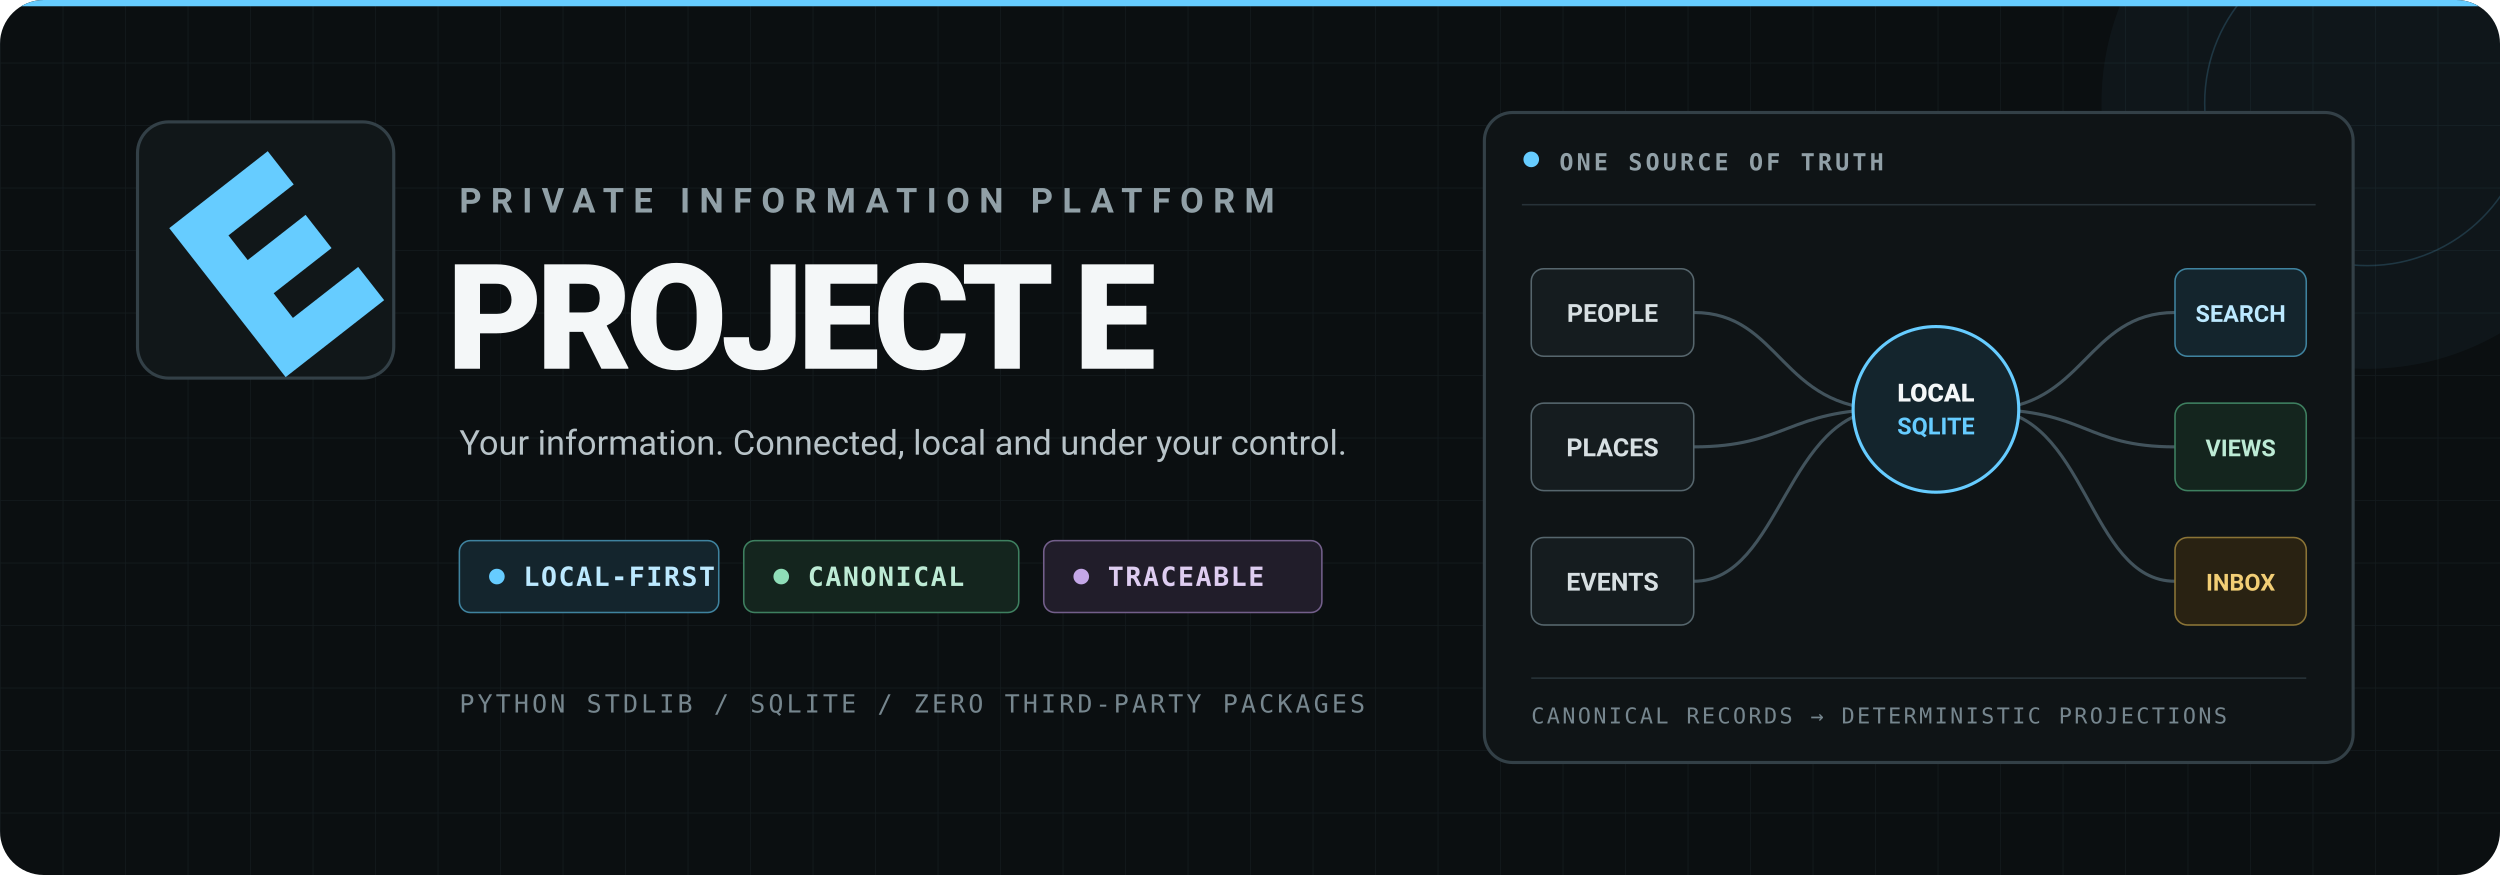
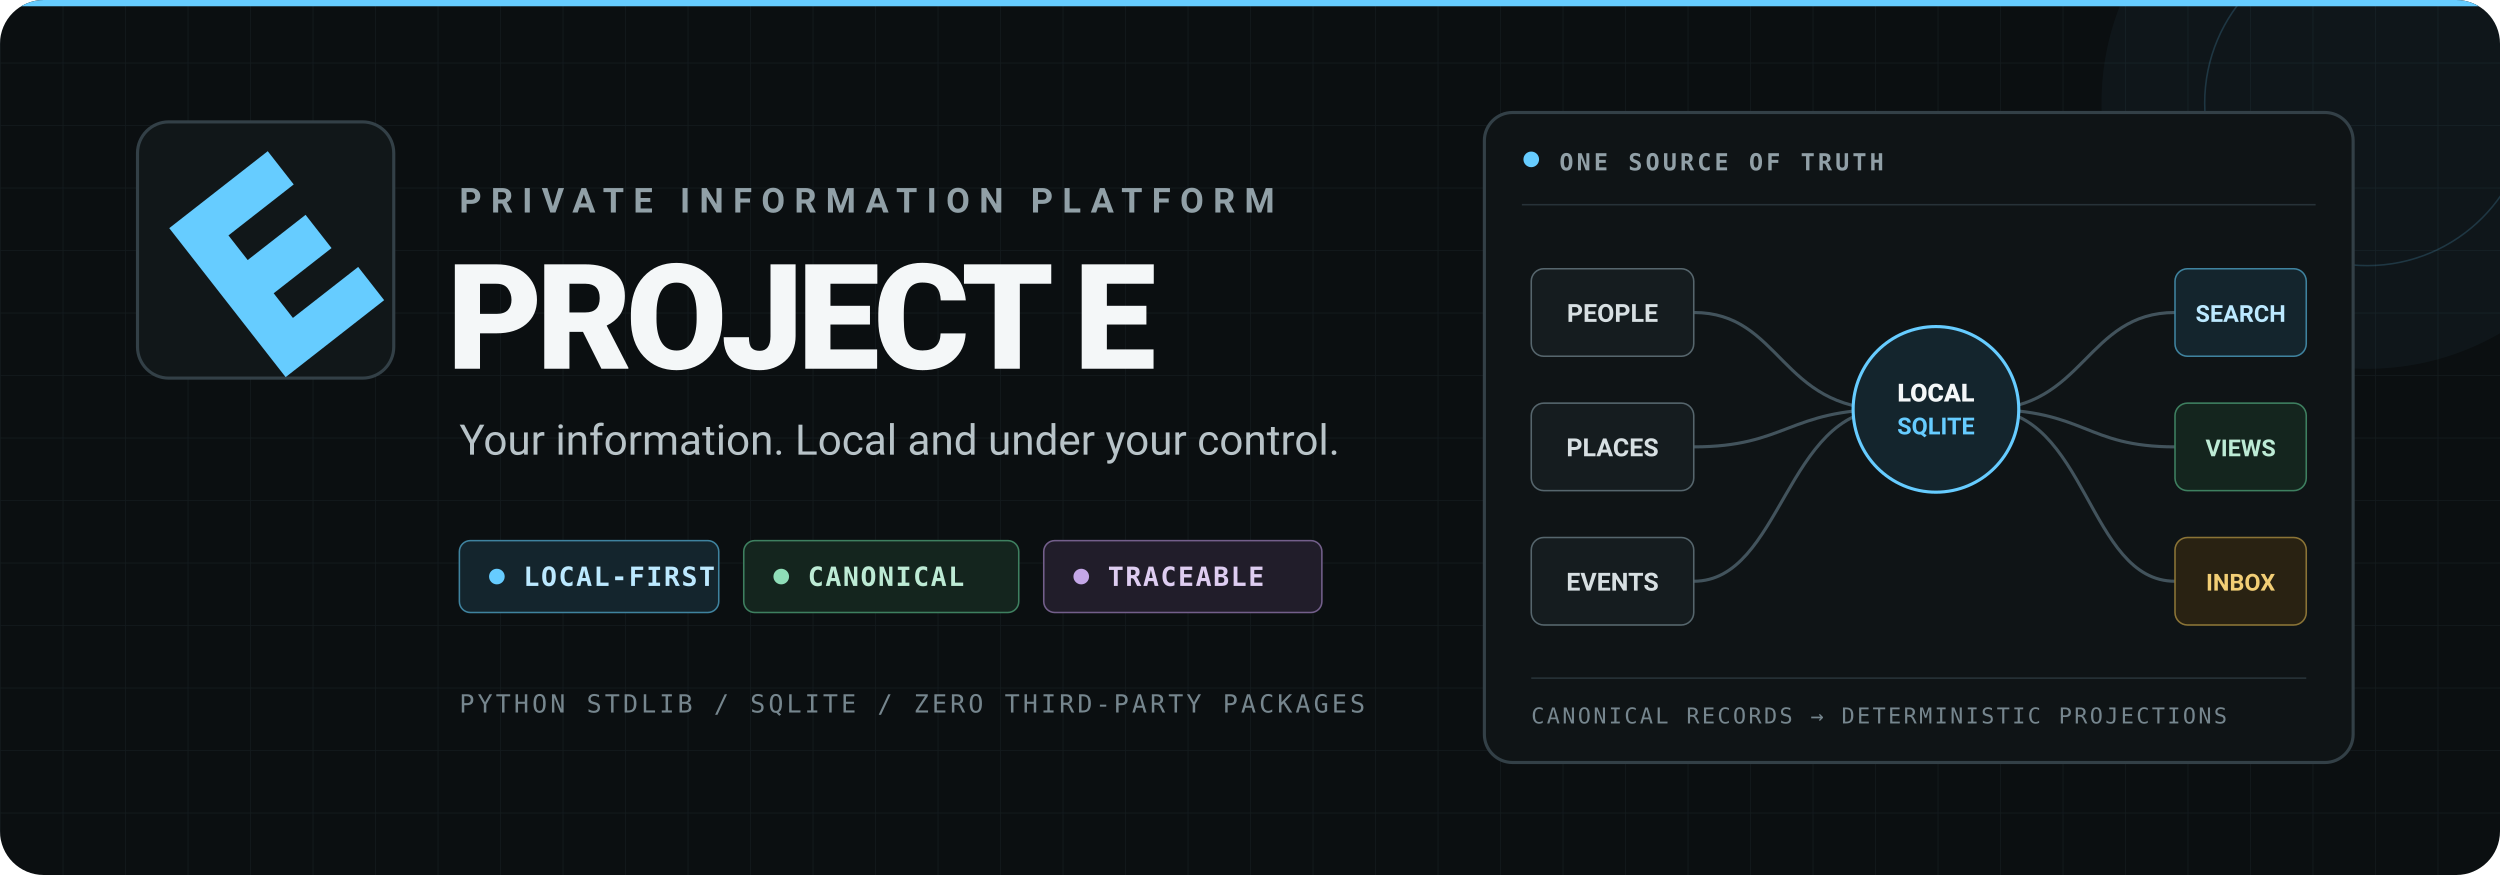
<svg xmlns="http://www.w3.org/2000/svg" width="1600" height="560" viewBox="0 0 1600 560" role="img" aria-labelledby="title desc">
  <defs>
    <pattern id="grid" width="40" height="40" patternUnits="userSpaceOnUse">
      <path d="M40 0H0V40" fill="none" stroke="#263137" stroke-width="1" />
    </pattern>
    <clipPath id="canvas">
      <rect width="1600" height="560" rx="28" />
    </clipPath>
  </defs>
  <g clip-path="url(#canvas)">
    <rect width="1600" height="560" fill="#0b0f11" />
    <rect width="1600" height="560" fill="url(#grid)" opacity=".34" />
    <path d="M0 0H1600" stroke="#66ccff" stroke-width="8" />
    <circle cx="1515" cy="66" r="170" fill="#66ccff" opacity=".04" />
    <circle cx="1515" cy="66" r="104" fill="none" stroke="#66ccff" stroke-width="1" opacity=".18" />
    <g transform="translate(88 78)">
      <rect width="164" height="164" rx="20" fill="#111719" stroke="#334047" stroke-width="2" />
      <path d="M42 33h80v27H69v20h47v27H69v20h53v27H42z" fill="#66ccff" transform="rotate(-38 82 82)" />
    </g>
    <text x="294" y="136" fill="#91a0a7" font-family="Roboto, Arial, sans-serif" font-size="22" font-weight="700" letter-spacing="6">PRIVATE INFORMATION PLATFORM</text>
    <text x="286" y="236" fill="#f4f7f8" font-family="Roboto, Arial, sans-serif" font-size="94" font-weight="800" letter-spacing="-4">PROJECT E</text>
-     <text x="294" y="291" fill="#b8c3c8" font-family="Roboto, Arial, sans-serif" font-size="22">Your information. Connected, local and under your control.</text>
+     <text x="294" y="291" fill="#b8c3c8" font-family="Roboto, Arial, sans-serif" font-size="27">Your information. Local and under your control.</text>
    <g font-family="Roboto Mono, Consolas, monospace" font-size="17" font-weight="700" letter-spacing="1">
      <g transform="translate(294 346)">
        <rect width="166" height="46" rx="7" fill="#14252d" stroke="#3f839f" />
        <circle cx="24" cy="23" r="5" fill="#66ccff" />
        <text x="41" y="29" fill="#bce9ff">LOCAL-FIRST</text>
      </g>
      <g transform="translate(476 346)">
        <rect width="176" height="46" rx="7" fill="#14251e" stroke="#3e8060" />
        <circle cx="24" cy="23" r="5" fill="#8fddb8" />
        <text x="41" y="29" fill="#bdebd5">CANONICAL</text>
      </g>
      <g transform="translate(668 346)">
        <rect width="178" height="46" rx="7" fill="#211d2a" stroke="#735f8b" />
        <circle cx="24" cy="23" r="5" fill="#c4a7e7" />
        <text x="41" y="29" fill="#decdf1">TRACEABLE</text>
      </g>
    </g>
    <text x="294" y="456" fill="#76868e" font-family="Roboto Mono, Consolas, monospace" font-size="16" letter-spacing="2">PYTHON STDLIB  /  SQLITE  /  ZERO THIRD-PARTY PACKAGES</text>
    <g transform="translate(950 72)">
      <rect width="556" height="416" rx="18" fill="#0f1416" stroke="#334047" stroke-width="2" />
      <circle cx="30" cy="30" r="5" fill="#66ccff" />
      <text x="48" y="37" fill="#91a0a7" font-family="Roboto Mono, Consolas, monospace" font-size="15" font-weight="700" letter-spacing="2">ONE SOURCE OF TRUTH</text>
      <path d="M24 59H532" stroke="#273238" />
      <g fill="none" stroke="#42535c" stroke-width="2">
        <path d="M134 128C190 128 189 190 258 190" />
        <path d="M134 214C193 214 195 190 258 190" />
        <path d="M134 300C190 300 193 190 258 190" />
        <path d="M320 190C384 190 385 128 442 128" />
        <path d="M320 190C385 190 384 214 442 214" />
        <path d="M320 190C386 190 386 300 442 300" />
      </g>
      <g font-family="Roboto, Arial, sans-serif">
        <g transform="translate(30 100)">
          <rect width="104" height="56" rx="8" fill="#151c1f" stroke="#56666d" />
          <text x="52" y="34" text-anchor="middle" fill="#d7dfe2" font-size="16" font-weight="700">PEOPLE</text>
        </g>
        <g transform="translate(30 186)">
          <rect width="104" height="56" rx="8" fill="#151c1f" stroke="#56666d" />
          <text x="52" y="34" text-anchor="middle" fill="#d7dfe2" font-size="16" font-weight="700">PLACES</text>
        </g>
        <g transform="translate(30 272)">
          <rect width="104" height="56" rx="8" fill="#151c1f" stroke="#56666d" />
          <text x="52" y="34" text-anchor="middle" fill="#d7dfe2" font-size="16" font-weight="700">EVENTS</text>
        </g>
        <g transform="translate(258 154)">
          <circle cx="31" cy="36" r="53" fill="#14252d" stroke="#66ccff" stroke-width="2" />
          <text x="31" y="31" text-anchor="middle" fill="#f4f7f8" font-size="16" font-weight="800">LOCAL</text>
          <text x="31" y="52" text-anchor="middle" fill="#66ccff" font-size="15" font-weight="700">SQLITE</text>
        </g>
        <g transform="translate(442 100)">
          <rect width="84" height="56" rx="8" fill="#14252d" stroke="#3f839f" />
          <text x="42" y="34" text-anchor="middle" fill="#bce9ff" font-size="15" font-weight="700">SEARCH</text>
        </g>
        <g transform="translate(442 186)">
          <rect width="84" height="56" rx="8" fill="#14251e" stroke="#3e8060" />
          <text x="42" y="34" text-anchor="middle" fill="#bdebd5" font-size="15" font-weight="700">VIEWS</text>
        </g>
        <g transform="translate(442 272)">
          <rect width="84" height="56" rx="8" fill="#292212" stroke="#8b7436" />
          <text x="42" y="34" text-anchor="middle" fill="#f2ce75" font-size="15" font-weight="700">INBOX</text>
        </g>
      </g>
      <path d="M30 362H526" stroke="#273238" />
      <text x="30" y="391" fill="#76868e" font-family="Roboto Mono, Consolas, monospace" font-size="14" letter-spacing="1.5">CANONICAL RECORDS → DETERMINISTIC PROJECTIONS</text>
    </g>
  </g>
</svg>
